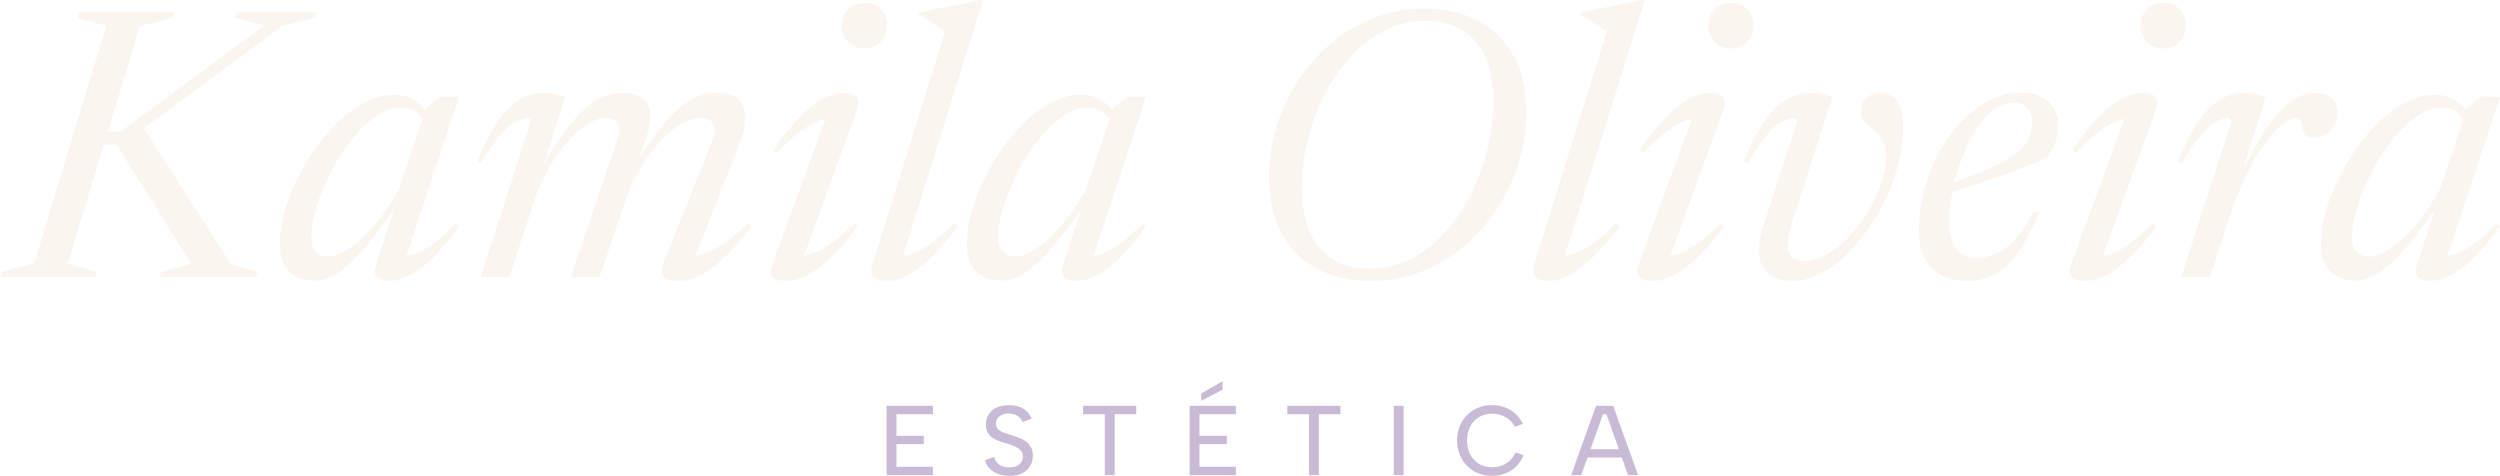
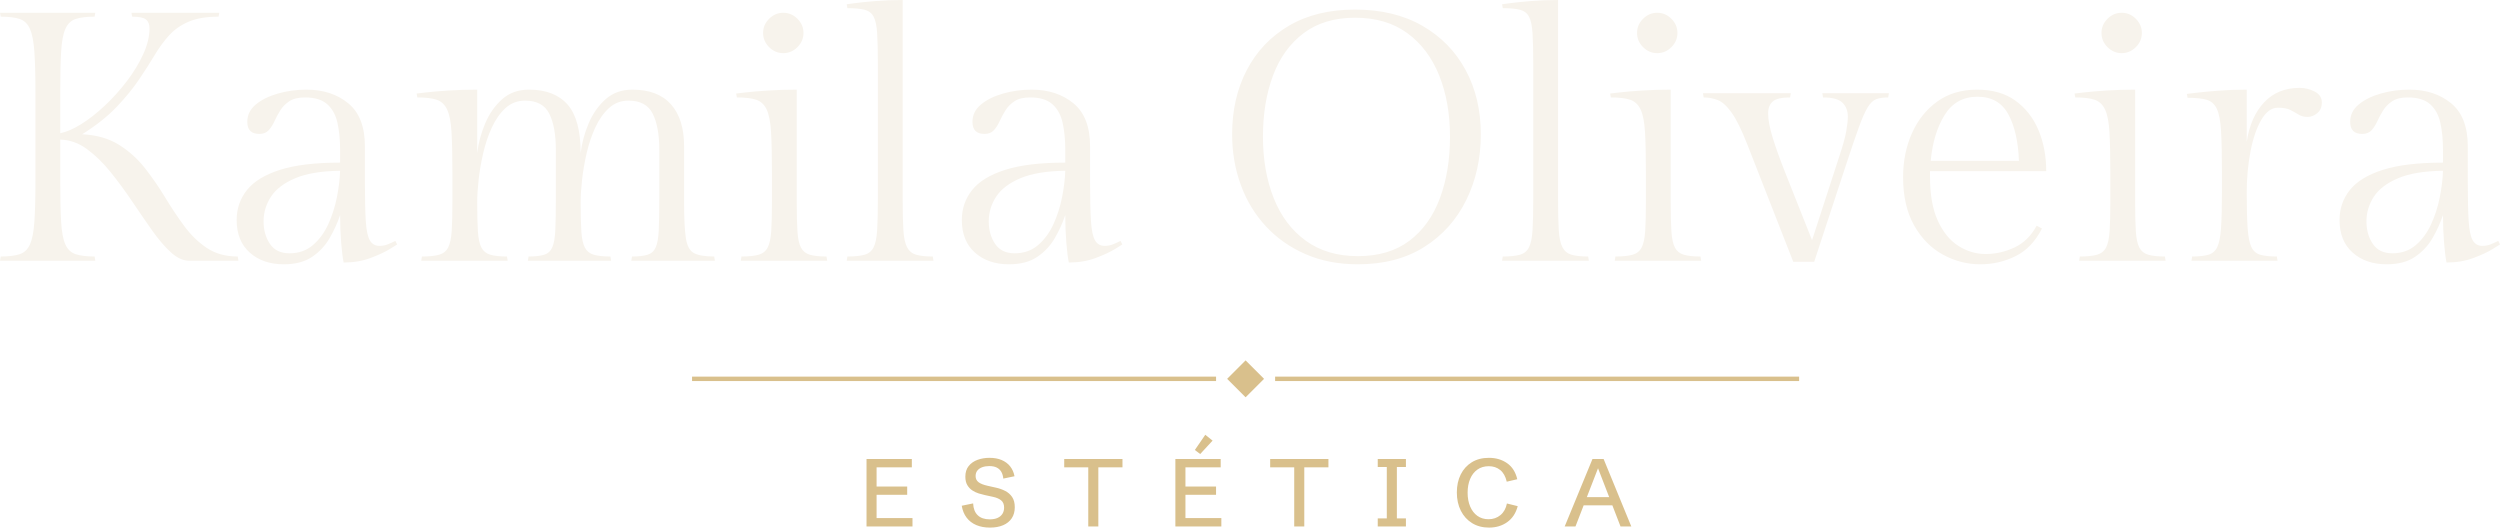
- <svg xmlns="http://www.w3.org/2000/svg" viewBox="-2.92 -0.76 656.43 124.94" role="img" aria-label="Kamila Oliveira Estética, logo horizontal negativo">
-   <path fill="#FAF5EF" d="M57.711 68.633 64.667 70.6 64.255 72.0H39.006L39.417 70.6L47.289 68.539L27.7 37.261H21.417L22.567 33.794H28.739L66.483 5.95L58.817 3.9L59.228 2.5H80.161L79.778 3.9L71.306 6.006L31.089 35.672L34.011 31.583ZM25.028 6.011 17.411 3.9 17.844 2.5H42.778L42.344 3.9L33.8 6.078L14.828 68.489L22.417 70.6L22.011 72.0H-2.922L-2.489 70.6L6.056 68.422Z M95.711 69.25 101.383 51.594H102.267Q98.044 57.922 94.725 62.064Q91.406 66.206 88.722 68.589Q86.039 70.972 83.825 71.953Q81.611 72.933 79.578 72.933Q76.933 72.933 74.892 71.892Q72.85 70.85 71.708 68.717Q70.567 66.583 70.567 63.306Q70.567 58.667 72.267 53.336Q73.967 48.006 76.931 42.85Q79.894 37.695 83.731 33.445Q87.567 29.195 91.9 26.653Q96.233 24.111 100.628 24.111Q103.5 24.111 105.722 25.486Q107.944 26.861 109.605 29.578L108.467 31.5Q107.567 29.495 106.022 28.506Q104.478 27.517 102.328 27.517Q98.95 27.517 95.583 29.892Q92.217 32.267 89.192 36.145Q86.167 40.022 83.825 44.597Q81.483 49.172 80.128 53.62Q78.772 58.067 78.772 61.544Q78.772 64.25 80.056 65.439Q81.339 66.628 83.356 66.628Q84.894 66.628 87.056 65.511Q89.217 64.394 91.731 62.181Q94.244 59.967 96.856 56.608Q99.467 53.25 101.9 48.789L109.083 27.428L112.744 24.622H117.605L103.278 68.006L102.317 66.3Q103.8 66.661 105.994 65.914Q108.189 65.167 110.93 63.158Q113.672 61.15 116.733 57.789L117.605 58.695Q111.817 66.722 107.364 69.861Q102.911 73.0 99.422 73.0Q97.106 73.0 96.117 71.989Q95.128 70.978 95.711 69.25Z M178.994 67.978 178.428 66.35Q179.994 66.544 182.217 65.803Q184.439 65.061 187.297 63.114Q190.155 61.167 193.517 57.789L194.433 58.672Q190.461 63.911 187.042 67.064Q183.622 70.217 180.761 71.608Q177.9 73.0 175.483 73.0Q172.261 73.0 171.283 71.881Q170.305 70.761 171.489 67.822L183.061 38.956Q184.017 36.6 184.408 35.381Q184.8 34.161 184.8 33.306Q184.8 31.839 183.819 31.045Q182.839 30.25 180.617 30.25Q178.033 30.25 175.23 32.142Q172.428 34.033 169.769 37.125Q167.111 40.217 164.95 43.936Q162.789 47.656 161.489 51.317L154.483 72.0H146.911L158.805 37.122Q159.111 36.283 159.3 35.564Q159.489 34.845 159.603 34.214Q159.717 33.583 159.717 33.083Q159.717 31.617 158.803 30.933Q157.889 30.25 155.989 30.25Q153.672 30.25 150.989 32.056Q148.305 33.861 145.672 36.953Q143.039 40.045 140.842 43.967Q138.644 47.889 137.3 52.1L130.806 72.0H123.278L136.356 31.478Q136.433 31.006 136.258 30.617Q136.083 30.228 135.522 30.228Q134.139 30.228 132.342 31.22Q130.544 32.211 128.331 34.792Q126.117 37.372 123.428 42.15L122.322 41.678Q125.15 34.794 127.936 30.861Q130.722 26.928 133.631 25.286Q136.539 23.645 139.655 23.645Q140.772 23.645 141.725 23.77Q142.678 23.895 143.589 24.122Q144.5 24.35 145.428 24.706L139.494 43.528H139.061Q142.555 37.628 145.433 33.764Q148.311 29.9 150.808 27.678Q153.305 25.456 155.603 24.539Q157.9 23.622 160.239 23.622Q164.155 23.622 166 25.278Q167.844 26.933 167.844 29.8Q167.844 31.117 167.475 32.736Q167.105 34.356 166.455 36.367L164.094 43.261H163.444Q166.772 37.728 169.658 33.947Q172.544 30.167 175.13 27.897Q177.717 25.628 180.136 24.614Q182.555 23.6 184.955 23.6Q189.261 23.6 191.014 25.431Q192.767 27.261 192.767 30.078Q192.767 31.756 192.228 33.85Q191.689 35.945 190.167 39.745Z M199.85 68.667 214.378 29.089 215.55 30.411Q214.089 30.195 211.986 30.975Q209.883 31.756 207.156 33.789Q204.428 35.822 201.039 39.433L200.122 38.594Q204.044 33.028 207.308 29.753Q210.572 26.478 213.378 25.05Q216.183 23.622 218.656 23.622Q221.194 23.622 222.036 24.764Q222.878 25.906 222.122 27.956L207.594 67.978L206.55 66.133Q207.894 66.583 209.908 66.031Q211.922 65.478 214.789 63.508Q217.656 61.539 221.467 57.789L222.339 58.695Q218.394 63.878 215.056 67.033Q211.717 70.189 208.936 71.594Q206.156 73.0 203.767 73.0Q200.906 73.0 199.961 71.981Q199.017 70.961 199.85 68.667ZM218.078 5.861Q218.078 4.261 218.831 2.931Q219.583 1.6 220.928 0.808Q222.272 0.017 224.111 0.017Q226.856 0.017 228.444 1.739Q230.033 3.461 230.033 5.861Q230.033 7.489 229.308 8.875Q228.583 10.261 227.267 11.108Q225.95 11.956 224.111 11.956Q221.367 11.956 219.722 10.122Q218.078 8.289 218.078 5.861Z M245.222 7.628Q244.322 6.917 243.264 6.186Q242.206 5.456 240.986 4.686Q239.767 3.917 238.317 3.194L238.522 2.472L254.583 -0.756H255.178L233.778 67.783L232.956 66.133Q234.133 66.556 236.189 65.989Q238.244 65.422 241.153 63.467Q244.061 61.511 247.706 57.789L248.578 58.695Q244.633 63.878 241.308 67.033Q237.983 70.189 235.258 71.594Q232.533 73.0 230.311 73.0Q227.489 73.0 226.467 72.017Q225.444 71.033 226.2 68.667Z M276.111 69.25 281.783 51.594H282.667Q278.444 57.922 275.125 62.064Q271.806 66.206 269.122 68.589Q266.439 70.972 264.225 71.953Q262.011 72.933 259.978 72.933Q257.333 72.933 255.292 71.892Q253.25 70.85 252.108 68.717Q250.967 66.583 250.967 63.306Q250.967 58.667 252.667 53.336Q254.367 48.006 257.331 42.85Q260.294 37.695 264.131 33.445Q267.967 29.195 272.3 26.653Q276.633 24.111 281.028 24.111Q283.9 24.111 286.122 25.486Q288.344 26.861 290.005 29.578L288.867 31.5Q287.967 29.495 286.422 28.506Q284.878 27.517 282.728 27.517Q279.35 27.517 275.983 29.892Q272.617 32.267 269.592 36.145Q266.567 40.022 264.225 44.597Q261.883 49.172 260.528 53.62Q259.172 58.067 259.172 61.544Q259.172 64.25 260.456 65.439Q261.739 66.628 263.756 66.628Q265.294 66.628 267.456 65.511Q269.617 64.394 272.131 62.181Q274.644 59.967 277.256 56.608Q279.867 53.25 282.3 48.789L289.483 27.428L293.144 24.622H298.005L283.678 68.006L282.717 66.3Q284.2 66.661 286.394 65.914Q288.589 65.167 291.33 63.158Q294.072 61.15 297.133 57.789L298.005 58.695Q292.217 66.722 287.764 69.861Q283.311 73.0 279.822 73.0Q277.506 73.0 276.517 71.989Q275.528 70.978 276.111 69.25Z  M338.911 48.472Q338.911 58.994 343.589 64.4Q348.267 69.806 356.794 69.806Q361.561 69.806 365.792 68.028Q370.022 66.25 373.631 63.075Q377.239 59.9 380.108 55.694Q382.978 51.489 385.003 46.597Q387.028 41.706 388.1 36.456Q389.172 31.206 389.172 26.028Q389.172 15.506 384.508 10.1Q379.844 4.695 371.289 4.695Q366.544 4.695 362.303 6.472Q358.061 8.25 354.453 11.425Q350.844 14.6 347.975 18.806Q345.106 23.011 343.081 27.903Q341.056 32.794 339.983 38.033Q338.911 43.272 338.911 48.472ZM397.828 28.628Q397.828 35.467 395.831 41.972Q393.833 48.478 390.139 54.086Q386.444 59.694 381.381 63.964Q376.317 68.233 370.161 70.617Q364.006 73.0 357.072 73.0Q348.833 73.0 342.811 69.747Q336.789 66.494 333.522 60.406Q330.256 54.317 330.256 45.872Q330.256 39.033 332.253 32.528Q334.25 26.022 337.944 20.414Q341.639 14.806 346.703 10.536Q351.767 6.267 357.922 3.883Q364.078 1.5 371.011 1.5Q379.278 1.5 385.286 4.753Q391.294 8.006 394.561 14.07Q397.828 20.133 397.828 28.628Z M418.972 7.628Q418.072 6.917 417.014 6.186Q415.956 5.456 414.736 4.686Q413.517 3.917 412.067 3.194L412.272 2.472L428.333 -0.756H428.928L407.528 67.783L406.706 66.133Q407.883 66.556 409.939 65.989Q411.994 65.422 414.903 63.467Q417.811 61.511 421.456 57.789L422.328 58.695Q418.383 63.878 415.058 67.033Q411.733 70.189 409.008 71.594Q406.283 73.0 404.061 73.0Q401.239 73.0 400.217 72.017Q399.194 71.033 399.95 68.667Z M427.35 68.667 441.878 29.089 443.05 30.411Q441.589 30.195 439.486 30.975Q437.383 31.756 434.656 33.789Q431.928 35.822 428.539 39.433L427.622 38.594Q431.544 33.028 434.808 29.753Q438.072 26.478 440.878 25.05Q443.683 23.622 446.156 23.622Q448.694 23.622 449.536 24.764Q450.378 25.906 449.622 27.956L435.094 67.978L434.05 66.133Q435.394 66.583 437.408 66.031Q439.422 65.478 442.289 63.508Q445.156 61.539 448.967 57.789L449.839 58.695Q445.894 63.878 442.556 67.033Q439.217 70.189 436.436 71.594Q433.656 73.0 431.267 73.0Q428.406 73.0 427.461 71.981Q426.517 70.961 427.35 68.667ZM445.578 5.861Q445.578 4.261 446.331 2.931Q447.083 1.6 448.428 0.808Q449.772 0.017 451.611 0.017Q454.356 0.017 455.944 1.739Q457.533 3.461 457.533 5.861Q457.533 7.489 456.808 8.875Q456.083 10.261 454.767 11.108Q453.45 11.956 451.611 11.956Q448.867 11.956 447.222 10.122Q445.578 8.289 445.578 5.861Z M496.767 32.478Q496.767 38.239 495.039 44.042Q493.311 49.844 490.353 55.039Q487.394 60.233 483.658 64.286Q479.922 68.339 475.85 70.669Q471.778 73.0 467.856 73.0Q463.572 73.0 461.236 70.936Q458.9 68.872 458.9 64.956Q458.9 62.2 460.067 58.578L468.911 31.478Q468.989 30.95 468.814 30.589Q468.639 30.228 468.078 30.228Q466.694 30.228 464.897 31.22Q463.1 32.211 460.886 34.792Q458.672 37.372 455.983 42.15L454.878 41.678Q457.033 36.533 459.15 33.05Q461.267 29.567 463.419 27.503Q465.572 25.439 467.825 24.542Q470.078 23.645 472.456 23.645Q473.567 23.645 474.514 23.783Q475.461 23.922 476.367 24.15Q477.272 24.378 478.2 24.733L467.678 57.461Q467.078 59.406 466.764 60.919Q466.45 62.433 466.45 63.55Q466.45 65.828 467.603 66.792Q468.756 67.756 470.894 67.756Q473.856 67.756 476.878 66Q479.9 64.244 482.667 61.317Q485.433 58.389 487.597 54.792Q489.761 51.194 491.028 47.475Q492.294 43.756 492.294 40.478Q492.294 37.667 491.286 36.011Q490.278 34.356 488.947 33.27Q487.617 32.183 486.608 31.186Q485.6 30.189 485.6 28.695Q485.6 26.372 487.075 25.011Q488.55 23.65 490.8 23.65Q493.639 23.65 495.203 25.781Q496.767 27.911 496.767 32.478Z M526.022 26.222Q522.85 26.222 520.181 28.375Q517.511 30.528 515.417 34.039Q513.322 37.55 511.856 41.72Q510.389 45.889 509.622 49.972Q508.856 54.056 508.856 57.261Q508.856 62.494 510.822 64.7Q512.789 66.906 516.283 66.906Q518.839 66.906 521.286 65.828Q523.733 64.75 526.156 62.122Q528.578 59.495 530.994 54.839L532.544 54.895Q529.65 61.956 526.683 65.903Q523.717 69.85 520.517 71.425Q517.317 73.0 513.622 73.0Q509.678 73.0 506.833 71.497Q503.989 69.994 502.464 67.053Q500.939 64.111 500.939 59.833Q500.939 54.528 502.303 49.306Q503.667 44.083 506.156 39.464Q508.644 34.845 511.986 31.278Q515.328 27.711 519.306 25.667Q523.283 23.622 527.628 23.622Q531.128 23.622 533.3 24.792Q535.472 25.961 536.497 27.922Q537.522 29.883 537.522 32.217Q537.522 34.367 536.764 36.575Q536.005 38.783 534.528 40.539Q532.433 41.572 529.45 42.792Q526.467 44.011 522.944 45.267Q519.422 46.522 515.622 47.742Q511.822 48.961 508.067 49.995L508.3 47.533Q513.683 45.906 517.536 44.347Q521.389 42.789 523.942 41.253Q526.494 39.717 527.961 38.128Q529.428 36.539 530.047 34.867Q530.667 33.195 530.667 31.4Q530.667 29.833 530.117 28.67Q529.567 27.506 528.542 26.864Q527.517 26.222 526.022 26.222Z M540.9 68.667 555.428 29.089 556.6 30.411Q555.139 30.195 553.036 30.975Q550.933 31.756 548.206 33.789Q545.478 35.822 542.089 39.433L541.172 38.594Q545.094 33.028 548.358 29.753Q551.622 26.478 554.428 25.05Q557.233 23.622 559.706 23.622Q562.244 23.622 563.086 24.764Q563.928 25.906 563.172 27.956L548.644 67.978L547.6 66.133Q548.944 66.583 550.958 66.031Q552.972 65.478 555.839 63.508Q558.706 61.539 562.517 57.789L563.389 58.695Q559.444 63.878 556.106 67.033Q552.767 70.189 549.986 71.594Q547.206 73.0 544.817 73.0Q541.956 73.0 541.011 71.981Q540.067 70.961 540.9 68.667ZM559.128 5.861Q559.128 4.261 559.881 2.931Q560.633 1.6 561.978 0.808Q563.322 0.017 565.161 0.017Q567.906 0.017 569.494 1.739Q571.083 3.461 571.083 5.861Q571.083 7.489 570.358 8.875Q569.633 10.261 568.317 11.108Q567 11.956 565.161 11.956Q562.417 11.956 560.772 10.122Q559.128 8.289 559.128 5.861Z M582.906 31.478Q582.983 31.006 582.808 30.617Q582.633 30.228 582.072 30.228Q580.689 30.228 578.892 31.22Q577.094 32.211 574.881 34.792Q572.667 37.372 569.978 42.15L568.872 41.678Q571.7 34.794 574.486 30.861Q577.272 26.928 580.181 25.286Q583.089 23.645 586.205 23.645Q587.322 23.645 588.275 23.77Q589.228 23.895 590.139 24.122Q591.05 24.35 591.978 24.706L585.689 44.872H585.439Q589.567 36.633 592.897 32.014Q596.228 27.395 599.169 25.508Q602.111 23.622 605 23.622Q608.017 23.622 609.425 25.081Q610.833 26.539 610.833 28.8Q610.833 30.761 609.922 32.247Q609.011 33.733 607.544 34.572Q606.078 35.411 604.361 35.411Q603.072 35.411 602.456 34.772Q601.839 34.133 601.661 32.739Q601.511 31.322 601.092 30.795Q600.672 30.267 599.928 30.267Q598.539 30.267 596.811 31.525Q595.083 32.783 593.189 35.103Q591.294 37.422 589.4 40.611Q587.506 43.8 585.761 47.658Q584.017 51.517 582.594 55.883L577.356 72.0H569.828Z M631.611 69.25 637.283 51.594H638.167Q633.944 57.922 630.625 62.064Q627.306 66.206 624.622 68.589Q621.939 70.972 619.725 71.953Q617.511 72.933 615.478 72.933Q612.833 72.933 610.792 71.892Q608.75 70.85 607.608 68.717Q606.467 66.583 606.467 63.306Q606.467 58.667 608.167 53.336Q609.867 48.006 612.831 42.85Q615.794 37.695 619.631 33.445Q623.467 29.195 627.8 26.653Q632.133 24.111 636.528 24.111Q639.4 24.111 641.622 25.486Q643.844 26.861 645.505 29.578L644.367 31.5Q643.467 29.495 641.922 28.506Q640.378 27.517 638.228 27.517Q634.85 27.517 631.483 29.892Q628.117 32.267 625.092 36.145Q622.067 40.022 619.725 44.597Q617.383 49.172 616.028 53.62Q614.672 58.067 614.672 61.544Q614.672 64.25 615.956 65.439Q617.239 66.628 619.256 66.628Q620.794 66.628 622.956 65.511Q625.117 64.394 627.631 62.181Q630.144 59.967 632.756 56.608Q635.367 53.25 637.8 48.789L644.983 27.428L648.644 24.622H653.505L639.178 68.006L638.217 66.3Q639.7 66.661 641.894 65.914Q644.089 65.167 646.83 63.158Q649.572 61.15 652.633 57.789L653.505 58.695Q647.717 66.722 643.264 69.861Q638.811 73.0 635.322 73.0Q633.006 73.0 632.017 71.989Q631.028 70.978 631.611 69.25Z" />
-   <path fill="#C9BBD6" d="M242.031 107.996H232.463V113.669H239.647V115.864H232.463V121.804H242.031V124.0H229.872V105.8H242.031Z M258.103 119.192Q258.259 119.909 258.736 120.538Q259.213 121.167 260.042 121.561Q260.871 121.956 262.095 121.956Q263.917 121.956 264.789 121.111Q265.66 120.265 265.66 119.111Q265.66 118.172 265.137 117.56Q264.614 116.947 263.685 116.526Q262.757 116.104 261.572 115.751Q260.517 115.45 259.512 115.099Q258.508 114.748 257.706 114.215Q256.904 113.682 256.432 112.839Q255.961 111.996 255.961 110.722Q255.961 109.128 256.719 107.982Q257.477 106.836 258.84 106.227Q260.204 105.618 262.002 105.618Q263.521 105.618 264.71 106.045Q265.899 106.472 266.719 107.272Q267.538 108.073 267.932 109.188L265.576 110.04Q265.409 109.457 264.911 108.958Q264.414 108.46 263.657 108.148Q262.9 107.837 261.969 107.822Q261.019 107.807 260.249 108.126Q259.479 108.445 259.031 109.045Q258.582 109.646 258.582 110.473Q258.582 111.378 259.099 111.906Q259.616 112.435 260.479 112.767Q261.341 113.098 262.391 113.421Q263.472 113.744 264.518 114.142Q265.564 114.539 266.41 115.134Q267.255 115.729 267.768 116.632Q268.281 117.535 268.281 118.873Q268.281 120.326 267.609 121.531Q266.936 122.737 265.578 123.459Q264.22 124.182 262.166 124.182Q260.465 124.182 259.12 123.664Q257.775 123.146 256.898 122.221Q256.021 121.296 255.724 120.066Z M281.479 105.8H295.429V107.996H289.763V124.0H287.172V107.996H281.479Z M318.085 99.331V101.582L312.482 104.482V102.547ZM321.591 107.996H312.023V113.669H319.207V115.864H312.023V121.804H321.591V124.0H309.432V105.8H321.591Z M335.091 105.8H349.041V107.996H343.375V124.0H340.784V107.996H335.091Z M363.044 105.8H365.635V124.0H363.044Z M379.655 114.9Q379.655 112.846 380.353 111.143Q381.052 109.44 382.302 108.205Q383.552 106.97 385.207 106.294Q386.862 105.618 388.786 105.618Q391.504 105.618 393.653 106.888Q395.802 108.158 396.924 110.55L394.828 111.309Q394.215 110.095 393.25 109.344Q392.285 108.592 391.142 108.229Q389.999 107.866 388.831 107.866Q386.971 107.866 385.486 108.72Q384.002 109.573 383.15 111.155Q382.298 112.736 382.298 114.9Q382.298 117.038 383.15 118.619Q384.002 120.201 385.486 121.067Q386.971 121.934 388.831 121.934Q390.025 121.934 391.201 121.553Q392.378 121.171 393.382 120.302Q394.386 119.434 395.041 118.03L397.136 118.759Q395.958 121.512 393.77 122.847Q391.582 124.182 388.786 124.182Q386.862 124.182 385.207 123.506Q383.552 122.83 382.302 121.582Q381.052 120.334 380.353 118.631Q379.655 116.928 379.655 114.9Z M418.885 107.996H417.982L412.262 124.0H409.615L416.151 105.8H420.661L427.201 124.0H424.554ZM412.97 117.186H423.578V119.381H412.97Z" />
+ <svg xmlns="http://www.w3.org/2000/svg" viewBox="-17.54 9.34 677.47 142.97" role="img" aria-label="Kamila Oliveira Estética, horizontal negativo">
+   <path fill="#F7F3EC" d="M4.736 45.728Q10.592 46.016 14.672 48.56Q18.752 51.104 21.728 54.896Q24.704 58.688 27.2 62.816Q29.696 66.944 32.384 70.592Q35.072 74.24 38.528 76.544Q41.984 78.848 46.88 78.848L47.072 80.0H33.728Q31.232 80.0 28.688 77.648Q26.144 75.296 23.552 71.6Q20.96 67.904 18.176 63.776Q15.392 59.648 12.368 55.904Q9.344 52.16 5.984 49.712Q2.624 47.264 -1.216 47.168V58.304Q-1.216 65.312 -0.976 69.44Q-0.736 73.568 0.176 75.584Q1.088 77.6 2.96 78.224Q4.832 78.848 8.096 78.848L8.288 80.0H-17.536L-17.344 78.848Q-14.08 78.848 -12.208 78.224Q-10.336 77.6 -9.424 75.584Q-8.512 73.568 -8.224 69.44Q-7.936 65.312 -7.936 58.304V34.496Q-7.936 27.488 -8.224 23.36Q-8.512 19.232 -9.424 17.168Q-10.336 15.104 -12.208 14.48Q-14.08 13.856 -17.344 13.856L-17.536 12.8H8.288L8.096 13.856Q4.832 13.856 2.96 14.48Q1.088 15.104 0.176 17.168Q-0.736 19.232 -0.976 23.36Q-1.216 27.488 -1.216 34.496V45.44Q1.28 44.96 4.448 42.992Q7.616 41.024 10.88 37.952Q14.144 34.88 16.88 31.28Q19.616 27.68 21.296 23.984Q22.976 20.288 22.976 17.024Q22.976 15.392 22.016 14.624Q21.056 13.856 18.272 13.856L18.08 12.8H41.888L41.696 13.856Q36.8 13.856 33.632 15.2Q30.464 16.544 28.352 18.848Q26.24 21.152 24.368 24.272Q22.496 27.392 20.096 30.944Q17.696 34.496 14.096 38.288Q10.496 42.08 4.736 45.728Z M81.344 48.992V58.688Q81.344 65.504 81.584 69.248Q81.824 72.992 82.688 74.48Q83.552 75.968 85.28 75.968Q86.528 75.968 87.584 75.536Q88.64 75.104 89.6 74.624L90.08 75.584Q90.08 75.584 88.16 76.784Q86.24 77.984 82.928 79.232Q79.616 80.48 75.584 80.48Q75.2 78.656 74.912 75.104Q74.624 71.552 74.624 67.616Q73.568 70.784 71.792 73.856Q70.016 76.928 67.04 78.944Q64.064 80.96 59.36 80.96Q53.696 80.96 50.144 77.792Q46.592 74.624 46.592 68.96Q46.592 64.352 49.376 60.848Q52.16 57.344 58.304 55.376Q64.448 53.408 74.624 53.408V49.952Q74.624 45.824 73.904 42.608Q73.184 39.392 71.12 37.568Q69.056 35.744 65.12 35.744Q62.432 35.744 60.896 36.752Q59.36 37.76 58.448 39.2Q57.536 40.64 56.864 42.128Q56.192 43.616 55.28 44.624Q54.368 45.632 52.736 45.632Q49.472 45.632 49.472 42.368Q49.472 39.584 51.776 37.664Q54.08 35.744 57.776 34.688Q61.472 33.632 65.504 33.632Q72.32 33.632 76.832 37.328Q81.344 41.024 81.344 48.992ZM60.896 77.984Q64.64 77.984 67.232 75.776Q69.824 73.568 71.408 70.112Q72.992 66.656 73.76 62.768Q74.528 58.88 74.624 55.616Q67.04 55.712 62.48 57.632Q57.92 59.552 55.904 62.624Q53.888 65.696 53.888 69.344Q53.888 72.896 55.616 75.44Q57.344 77.984 60.896 77.984Z M139.808 50.816Q140.288 46.784 141.968 42.8Q143.648 38.816 146.576 36.224Q149.504 33.632 153.824 33.632Q160.736 33.632 164.288 37.616Q167.84 41.6 167.84 48.992V64.16Q167.84 70.688 168.32 73.856Q168.8 77.024 170.528 77.936Q172.256 78.848 176.0 78.848L176.192 80.0H153.536L153.728 78.848Q156.416 78.848 157.952 78.368Q159.488 77.888 160.16 76.352Q160.832 74.816 160.976 71.696Q161.12 68.576 161.12 63.296V49.952Q161.12 43.712 159.344 40.16Q157.568 36.608 152.768 36.608Q149.696 36.608 147.488 38.624Q145.28 40.64 143.792 43.856Q142.304 47.072 141.44 50.816Q140.576 54.56 140.192 58.064Q139.808 61.568 139.808 64.16Q139.808 69.152 140.0 72.08Q140.192 75.008 140.96 76.448Q141.728 77.888 143.36 78.368Q144.992 78.848 147.872 78.848L148.064 80.0H125.504L125.696 78.848Q128.384 78.848 129.92 78.368Q131.456 77.888 132.128 76.352Q132.8 74.816 132.944 71.696Q133.088 68.576 133.088 63.296V49.952Q133.088 43.712 131.312 40.16Q129.536 36.608 124.736 36.608Q121.664 36.608 119.456 38.624Q117.248 40.64 115.76 43.856Q114.272 47.072 113.408 50.816Q112.544 54.56 112.16 58.064Q111.776 61.568 111.776 64.16Q111.776 69.152 111.968 72.08Q112.16 75.008 112.928 76.448Q113.696 77.888 115.328 78.368Q116.96 78.848 119.84 78.848L120.032 80.0H96.608L96.8 78.848Q99.776 78.848 101.456 78.368Q103.136 77.888 103.904 76.4Q104.672 74.912 104.864 71.936Q105.056 68.96 105.056 63.968V56.288Q105.056 49.28 104.816 45.152Q104.576 41.024 103.616 39.008Q102.656 36.992 100.784 36.368Q98.912 35.744 95.552 35.744L95.36 34.688Q95.36 34.688 97.808 34.4Q100.256 34.112 104 33.872Q107.744 33.632 111.776 33.632V50.816Q112.256 46.784 113.936 42.8Q115.616 38.816 118.544 36.224Q121.472 33.632 125.792 33.632Q132.704 33.632 136.256 37.664Q139.808 41.696 139.808 50.816Z M198.368 33.632V64.16Q198.368 69.152 198.56 72.08Q198.752 75.008 199.52 76.448Q200.288 77.888 201.92 78.368Q203.552 78.848 206.432 78.848L206.624 80.0H183.2L183.392 78.848Q186.368 78.848 188.048 78.368Q189.728 77.888 190.496 76.4Q191.264 74.912 191.456 71.936Q191.648 68.96 191.648 63.968V56.288Q191.648 49.28 191.408 45.152Q191.168 41.024 190.208 39.008Q189.248 36.992 187.376 36.368Q185.504 35.744 182.144 35.744L181.952 34.688Q181.952 34.688 184.4 34.4Q186.848 34.112 190.592 33.872Q194.336 33.632 198.368 33.632ZM189.248 18.272Q189.248 16.064 190.88 14.432Q192.512 12.8 194.72 12.8Q196.928 12.8 198.56 14.432Q200.192 16.064 200.192 18.272Q200.192 20.48 198.56 22.112Q196.928 23.744 194.72 23.744Q192.512 23.744 190.88 22.112Q189.248 20.48 189.248 18.272Z M227.072 9.344V63.296Q227.072 68.576 227.264 71.696Q227.456 74.816 228.272 76.352Q229.088 77.888 230.72 78.368Q232.352 78.848 235.232 78.848L235.424 80.0H211.904L212.096 78.848Q215.072 78.848 216.752 78.368Q218.432 77.888 219.2 76.352Q219.968 74.816 220.16 71.696Q220.352 68.576 220.352 63.296V26.624Q220.352 21.44 220.16 18.368Q219.968 15.296 219.2 13.856Q218.432 12.416 216.752 11.984Q215.072 11.552 212.096 11.552L211.904 10.496Q211.904 10.496 214.016 10.208Q216.128 9.92 219.632 9.632Q223.136 9.344 227.072 9.344Z M277.856 48.992V58.688Q277.856 65.504 278.096 69.248Q278.336 72.992 279.2 74.48Q280.064 75.968 281.792 75.968Q283.04 75.968 284.096 75.536Q285.152 75.104 286.112 74.624L286.592 75.584Q286.592 75.584 284.672 76.784Q282.752 77.984 279.44 79.232Q276.128 80.48 272.096 80.48Q271.712 78.656 271.424 75.104Q271.136 71.552 271.136 67.616Q270.08 70.784 268.304 73.856Q266.528 76.928 263.552 78.944Q260.576 80.96 255.872 80.96Q250.208 80.96 246.656 77.792Q243.104 74.624 243.104 68.96Q243.104 64.352 245.888 60.848Q248.672 57.344 254.816 55.376Q260.96 53.408 271.136 53.408V49.952Q271.136 45.824 270.416 42.608Q269.696 39.392 267.632 37.568Q265.568 35.744 261.632 35.744Q258.944 35.744 257.408 36.752Q255.872 37.76 254.96 39.2Q254.048 40.64 253.376 42.128Q252.704 43.616 251.792 44.624Q250.88 45.632 249.248 45.632Q245.984 45.632 245.984 42.368Q245.984 39.584 248.288 37.664Q250.592 35.744 254.288 34.688Q257.984 33.632 262.016 33.632Q268.832 33.632 273.344 37.328Q277.856 41.024 277.856 48.992ZM257.408 77.984Q261.152 77.984 263.744 75.776Q266.336 73.568 267.92 70.112Q269.504 66.656 270.272 62.768Q271.04 58.88 271.136 55.616Q263.552 55.712 258.992 57.632Q254.432 59.552 252.416 62.624Q250.4 65.696 250.4 69.344Q250.4 72.896 252.128 75.44Q253.856 77.984 257.408 77.984Z  M383.744 45.728Q383.744 55.52 379.808 63.536Q375.872 71.552 368.432 76.256Q360.992 80.96 350.432 80.96Q342.56 80.96 336.272 78.224Q329.984 75.488 325.52 70.688Q321.056 65.888 318.704 59.456Q316.352 53.024 316.352 45.728Q316.352 35.936 320.336 28.304Q324.32 20.672 331.76 16.304Q339.2 11.936 349.664 11.936Q360.224 11.936 367.856 16.304Q375.488 20.672 379.616 28.304Q383.744 35.936 383.744 45.728ZM375.392 46.4Q375.392 37.088 372.464 29.792Q369.536 22.496 363.824 18.32Q358.112 14.144 349.664 14.144Q341.312 14.144 335.744 18.32Q330.176 22.496 327.44 29.792Q324.704 37.088 324.704 46.4Q324.704 55.712 327.632 63.056Q330.56 70.4 336.32 74.576Q342.08 78.752 350.432 78.752Q358.88 78.752 364.4 74.576Q369.92 70.4 372.656 63.056Q375.392 55.712 375.392 46.4Z M404.672 9.344V63.296Q404.672 68.576 404.864 71.696Q405.056 74.816 405.872 76.352Q406.688 77.888 408.32 78.368Q409.952 78.848 412.832 78.848L413.024 80.0H389.504L389.696 78.848Q392.672 78.848 394.352 78.368Q396.032 77.888 396.8 76.352Q397.568 74.816 397.76 71.696Q397.952 68.576 397.952 63.296V26.624Q397.952 21.44 397.76 18.368Q397.568 15.296 396.8 13.856Q396.032 12.416 394.352 11.984Q392.672 11.552 389.696 11.552L389.504 10.496Q389.504 10.496 391.616 10.208Q393.728 9.92 397.232 9.632Q400.736 9.344 404.672 9.344Z M435.2 33.632V64.16Q435.2 69.152 435.392 72.08Q435.584 75.008 436.352 76.448Q437.12 77.888 438.752 78.368Q440.384 78.848 443.264 78.848L443.456 80.0H420.032L420.224 78.848Q423.2 78.848 424.88 78.368Q426.56 77.888 427.328 76.4Q428.096 74.912 428.288 71.936Q428.48 68.96 428.48 63.968V56.288Q428.48 49.28 428.24 45.152Q428 41.024 427.04 39.008Q426.08 36.992 424.208 36.368Q422.336 35.744 418.976 35.744L418.784 34.688Q418.784 34.688 421.232 34.4Q423.68 34.112 427.424 33.872Q431.168 33.632 435.2 33.632ZM426.08 18.272Q426.08 16.064 427.712 14.432Q429.344 12.8 431.552 12.8Q433.76 12.8 435.392 14.432Q437.024 16.064 437.024 18.272Q437.024 20.48 435.392 22.112Q433.76 23.744 431.552 23.744Q429.344 23.744 427.712 22.112Q426.08 20.48 426.08 18.272Z M476.48 35.744 476.288 34.592H494.336L494.144 35.744Q492.128 35.744 490.88 36.224Q489.632 36.704 488.576 38.432Q487.52 40.16 486.176 43.856Q484.832 47.552 482.72 53.984L474.08 80.288H468.416L455.936 48.416Q453.632 42.56 451.712 39.872Q449.792 37.184 447.968 36.464Q446.144 35.744 444.128 35.744L443.936 34.592H467.744L467.552 35.744Q464.096 35.744 462.848 36.848Q461.6 37.952 461.6 40.064Q461.6 42.656 462.848 46.688Q464.096 50.72 466.112 55.808L473.504 74.432L480.992 51.392Q482.336 47.36 482.768 44.912Q483.2 42.464 483.2 40.928Q483.2 38.624 481.76 37.184Q480.32 35.744 476.48 35.744Z M536.96 55.712H505.472V57.344Q505.472 64.544 507.584 69.152Q509.696 73.76 513.152 75.968Q516.608 78.176 520.544 78.176Q524.576 78.176 528.368 76.4Q532.16 74.624 534.368 70.496L535.808 71.264Q533.12 76.544 528.656 78.752Q524.192 80.96 519.104 80.96Q513.728 80.96 508.928 78.32Q504.128 75.68 501.152 70.4Q498.176 65.12 498.176 57.344Q498.176 50.816 500.576 45.44Q502.976 40.064 507.44 36.848Q511.904 33.632 518.24 33.632Q524.48 33.632 528.608 36.608Q532.736 39.584 534.848 44.576Q536.96 49.568 536.96 55.712ZM518.336 35.552Q512.48 35.552 509.408 40.544Q506.336 45.536 505.664 52.928H529.568Q529.28 45.056 526.688 40.304Q524.096 35.552 518.336 35.552Z M561.056 33.632V64.16Q561.056 69.152 561.248 72.08Q561.44 75.008 562.208 76.448Q562.976 77.888 564.608 78.368Q566.24 78.848 569.12 78.848L569.312 80.0H545.888L546.08 78.848Q549.056 78.848 550.736 78.368Q552.416 77.888 553.184 76.4Q553.952 74.912 554.144 71.936Q554.336 68.96 554.336 63.968V56.288Q554.336 49.28 554.096 45.152Q553.856 41.024 552.896 39.008Q551.936 36.992 550.064 36.368Q548.192 35.744 544.832 35.744L544.64 34.688Q544.64 34.688 547.088 34.4Q549.536 34.112 553.28 33.872Q557.024 33.632 561.056 33.632ZM551.936 18.272Q551.936 16.064 553.568 14.432Q555.2 12.8 557.408 12.8Q559.616 12.8 561.248 14.432Q562.88 16.064 562.88 18.272Q562.88 20.48 561.248 22.112Q559.616 23.744 557.408 23.744Q555.2 23.744 553.568 22.112Q551.936 20.48 551.936 18.272Z M605.6 33.152Q607.808 33.152 609.728 34.16Q611.648 35.168 611.648 37.088Q611.648 39.008 610.4 40.016Q609.152 41.024 607.808 41.024Q606.368 41.024 605.36 40.4Q604.352 39.776 603.152 39.152Q601.952 38.528 599.744 38.528Q597.152 38.528 595.232 41.84Q593.312 45.152 592.304 50.432Q591.296 55.712 591.296 61.472Q591.296 67.52 591.536 71.072Q591.776 74.624 592.544 76.256Q593.312 77.888 594.944 78.368Q596.576 78.848 599.456 78.848L599.648 80.0H576.32L576.512 78.848Q579.296 78.848 580.928 78.368Q582.56 77.888 583.328 76.256Q584.096 74.624 584.336 71.072Q584.576 67.52 584.576 61.472V55.904Q584.576 48.896 584.336 44.816Q584.096 40.736 583.184 38.816Q582.272 36.896 580.4 36.368Q578.528 35.84 575.264 35.84L575.072 34.784Q575.072 34.784 577.472 34.496Q579.872 34.208 583.568 33.92Q587.264 33.632 591.296 33.632V47.744Q592.352 40.928 596.048 37.04Q599.744 33.152 605.6 33.152Z M651.2 48.992V58.688Q651.2 65.504 651.44 69.248Q651.68 72.992 652.544 74.48Q653.408 75.968 655.136 75.968Q656.384 75.968 657.44 75.536Q658.496 75.104 659.456 74.624L659.936 75.584Q659.936 75.584 658.016 76.784Q656.096 77.984 652.784 79.232Q649.472 80.48 645.44 80.48Q645.056 78.656 644.768 75.104Q644.48 71.552 644.48 67.616Q643.424 70.784 641.648 73.856Q639.872 76.928 636.896 78.944Q633.92 80.96 629.216 80.96Q623.552 80.96 620.0 77.792Q616.448 74.624 616.448 68.96Q616.448 64.352 619.232 60.848Q622.016 57.344 628.16 55.376Q634.304 53.408 644.48 53.408V49.952Q644.48 45.824 643.76 42.608Q643.04 39.392 640.976 37.568Q638.912 35.744 634.976 35.744Q632.288 35.744 630.752 36.752Q629.216 37.76 628.304 39.2Q627.392 40.64 626.72 42.128Q626.048 43.616 625.136 44.624Q624.224 45.632 622.592 45.632Q619.328 45.632 619.328 42.368Q619.328 39.584 621.632 37.664Q623.936 35.744 627.632 34.688Q631.328 33.632 635.36 33.632Q642.176 33.632 646.688 37.328Q651.2 41.024 651.2 48.992ZM630.752 77.984Q634.496 77.984 637.088 75.776Q639.68 73.568 641.264 70.112Q642.848 66.656 643.616 62.768Q644.384 58.88 644.48 55.616Q636.896 55.712 632.336 57.632Q627.776 59.552 625.76 62.624Q623.744 65.696 623.744 69.344Q623.744 72.896 625.472 75.44Q627.2 77.984 630.752 77.984Z" />
+   <line x1="170.0" y1="112" x2="312.0" y2="112" stroke="#D9C08C" stroke-width="1.2" />
+   <polygon fill="#D9C08C" points="320.0,107 325.0,112 320.0,117 315.0,112" />
+   <line x1="328.0" y1="112" x2="470.0" y2="112" stroke="#D9C08C" stroke-width="1.2" />
+   <path fill="#D9C08C" d="M217.276 152.0V133.719H229.555V135.987H220.004V141.191H228.298V143.421H220.004V149.731H229.733V152.0Z M250.727 152.312Q248.635 152.312 247.026 151.629Q245.417 150.946 244.406 149.622Q243.394 148.298 243.077 146.389L246.166 145.757Q246.259 147.861 247.414 148.97Q248.569 150.078 250.654 150.078Q251.946 150.078 252.811 149.678Q253.676 149.277 254.119 148.56Q254.561 147.844 254.561 146.895Q254.561 145.583 253.759 144.932Q252.956 144.28 251.591 143.986L249.35 143.499Q248.611 143.341 247.702 143.062Q246.793 142.783 245.965 142.248Q245.137 141.713 244.597 140.811Q244.058 139.91 244.058 138.521Q244.058 136.746 244.968 135.618Q245.879 134.489 247.368 133.948Q248.858 133.406 250.594 133.406Q252.503 133.406 253.91 134.007Q255.317 134.609 256.2 135.722Q257.082 136.835 257.382 138.398L254.342 139.032Q254.237 137.951 253.8 137.197Q253.363 136.443 252.561 136.041Q251.758 135.64 250.531 135.64Q249.513 135.64 248.676 135.934Q247.84 136.228 247.339 136.827Q246.837 137.425 246.837 138.352Q246.837 139.394 247.622 140.001Q248.408 140.609 250.108 140.986L252.38 141.496Q253.672 141.777 254.834 142.363Q255.997 142.949 256.726 144.008Q257.454 145.067 257.454 146.794Q257.454 148.548 256.631 149.784Q255.807 151.021 254.298 151.666Q252.788 152.312 250.727 152.312Z M277.366 152.0V135.987H270.849V133.719H286.637V135.987H280.095V152.0Z M300.973 152.0V133.719H313.253V135.987H303.702V141.191H311.995V143.421H303.702V149.731H313.43V152.0ZM307.697 132.378 306.253 131.279 309.079 127.158 311.055 128.743Z M333.177 152.0V135.987H326.66V133.719H342.448V135.987H335.906V152.0Z M355.812 152.0V149.827H358.265V135.892H355.812V133.719H363.448V135.892H360.994V149.827H363.448V152.0Z M385.974 152.312Q383.348 152.312 381.382 151.103Q379.416 149.894 378.331 147.745Q377.246 145.596 377.246 142.784Q377.246 140.036 378.293 137.925Q379.34 135.814 381.29 134.61Q383.24 133.406 385.953 133.406Q388.787 133.406 390.866 134.856Q392.946 136.306 393.623 139.205L390.773 139.873Q390.274 137.727 388.99 136.701Q387.707 135.675 385.921 135.675Q384.099 135.675 382.813 136.594Q381.528 137.512 380.848 139.127Q380.167 140.741 380.167 142.849Q380.167 144.988 380.864 146.615Q381.56 148.241 382.83 149.143Q384.099 150.046 385.835 150.046Q387.72 150.046 389.07 148.92Q390.421 147.794 390.817 145.777L393.744 146.504Q392.997 149.333 390.91 150.823Q388.824 152.312 385.974 152.312Z M406.475 152.0 414.001 133.719H417.019L424.519 152.0H421.6L415.506 136.231L409.395 152.0ZM410.606 146.278V144.056H420.381V146.278Z" />
</svg>
